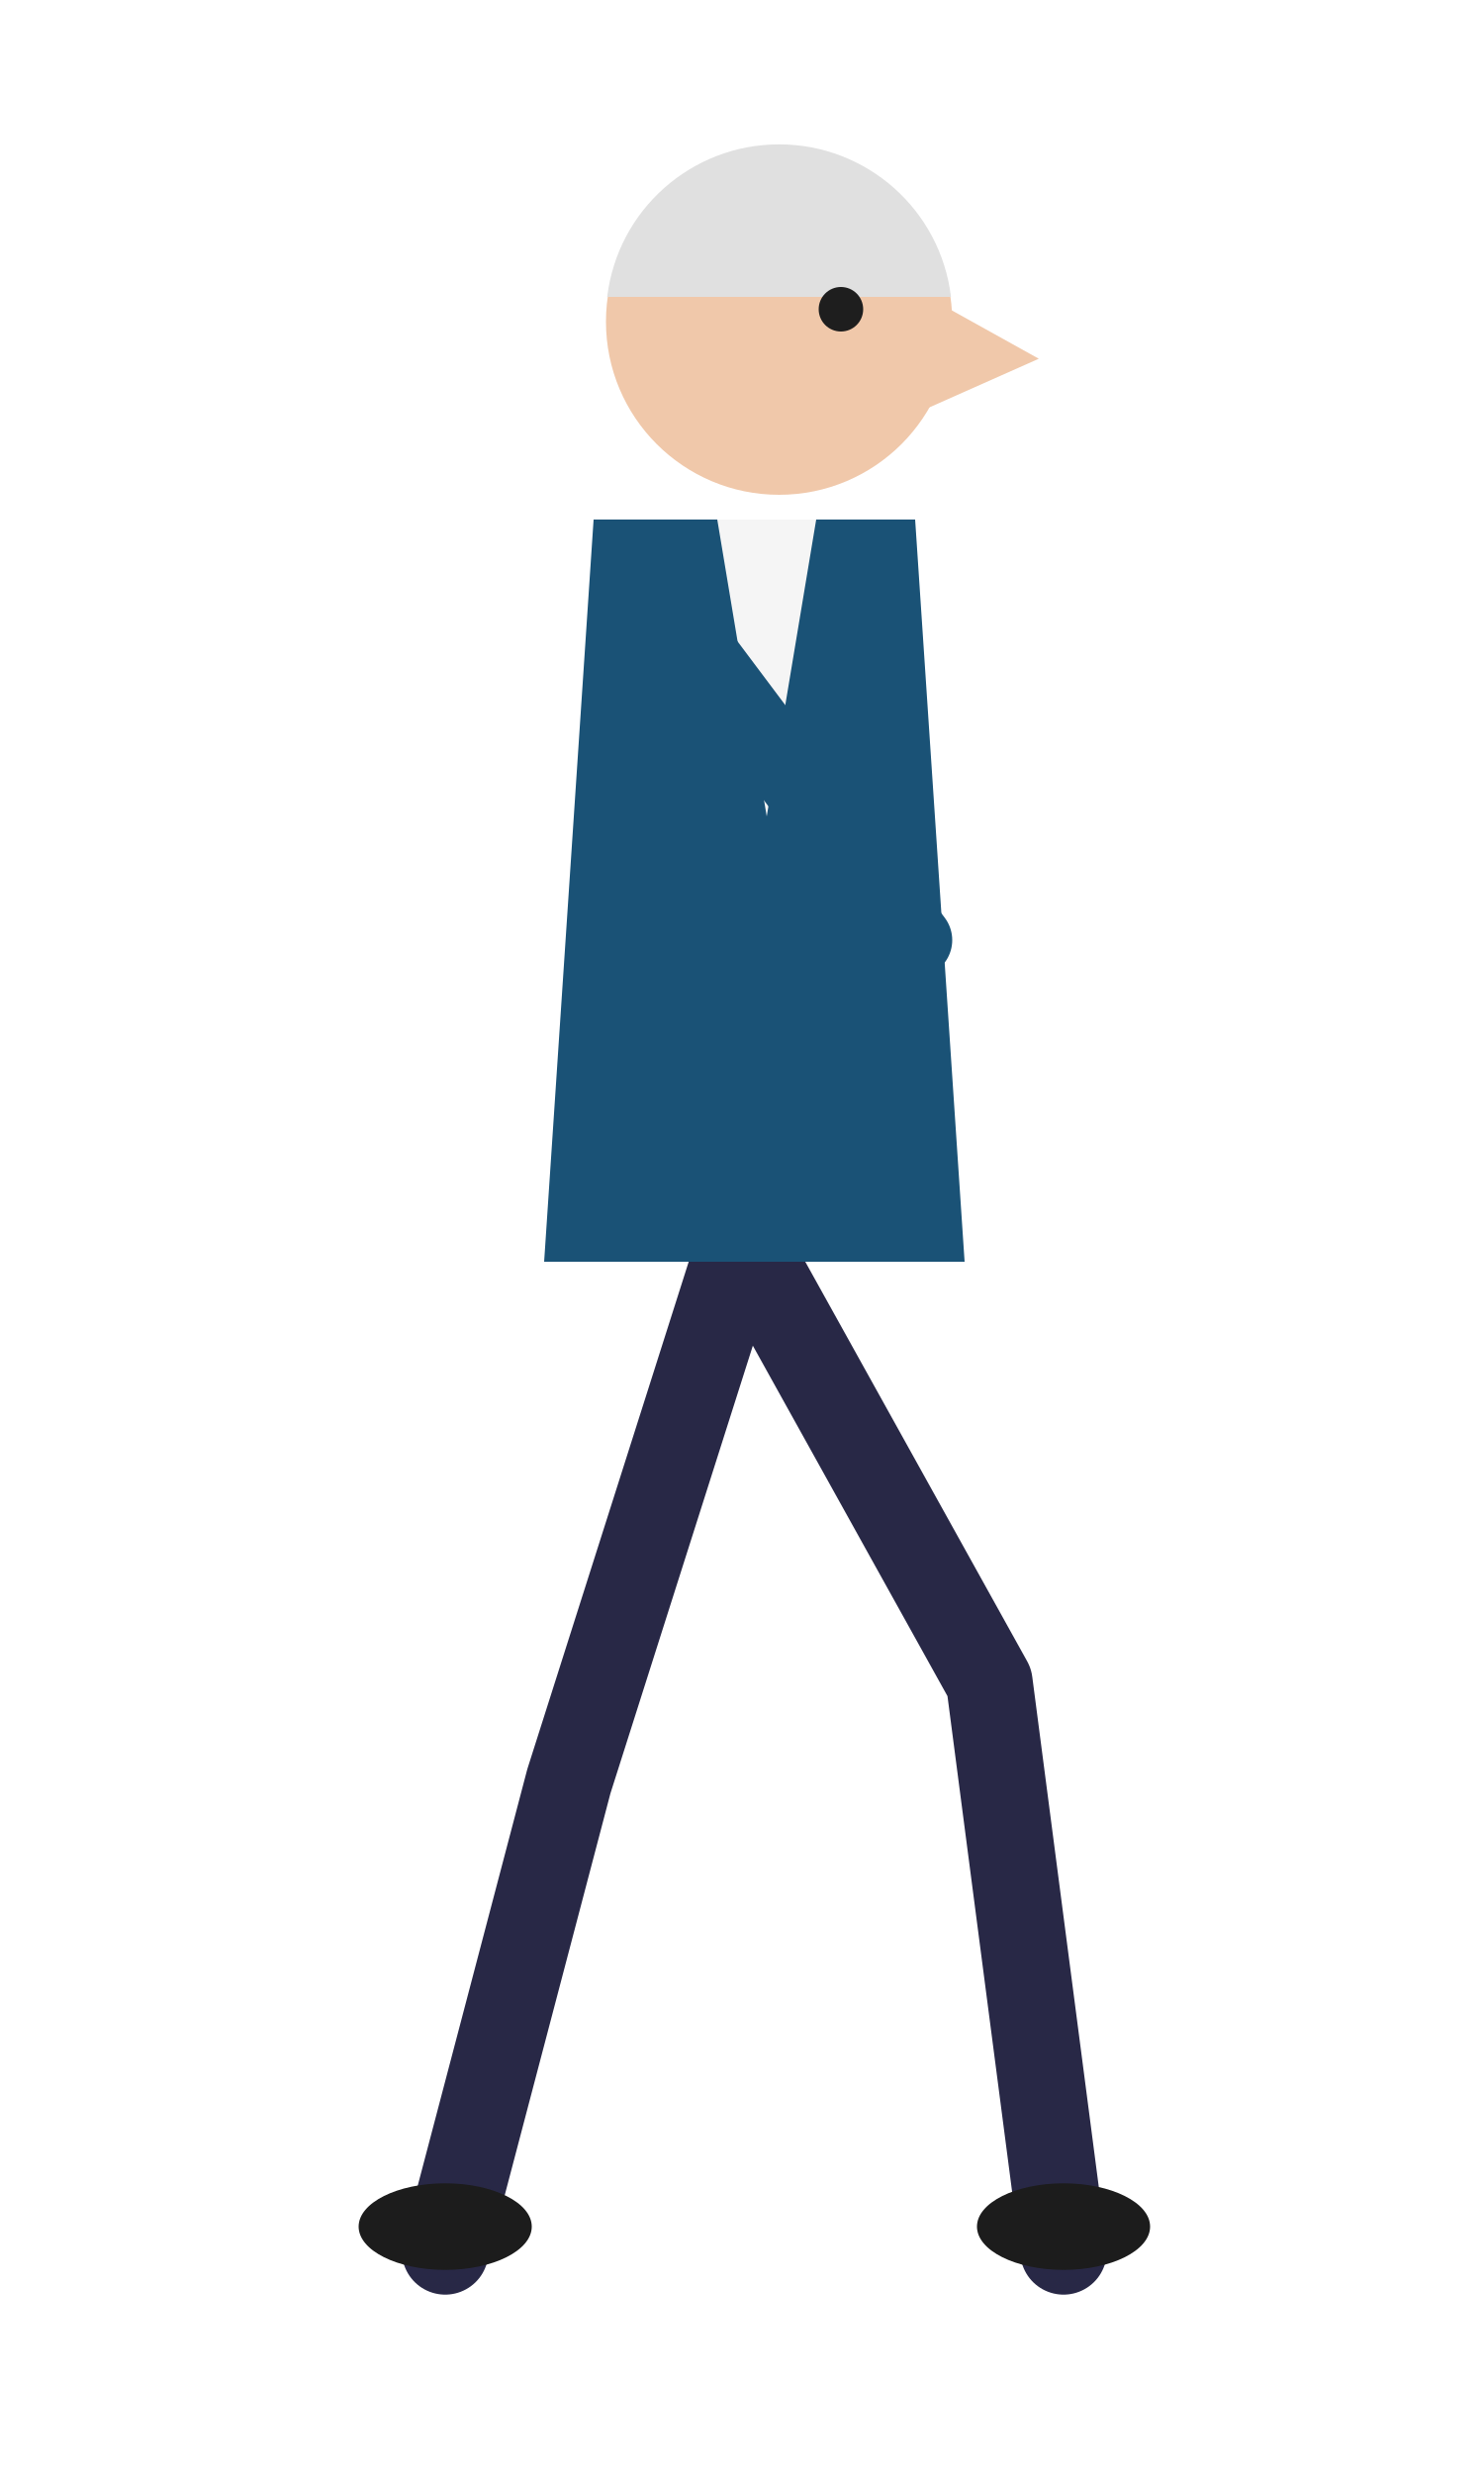
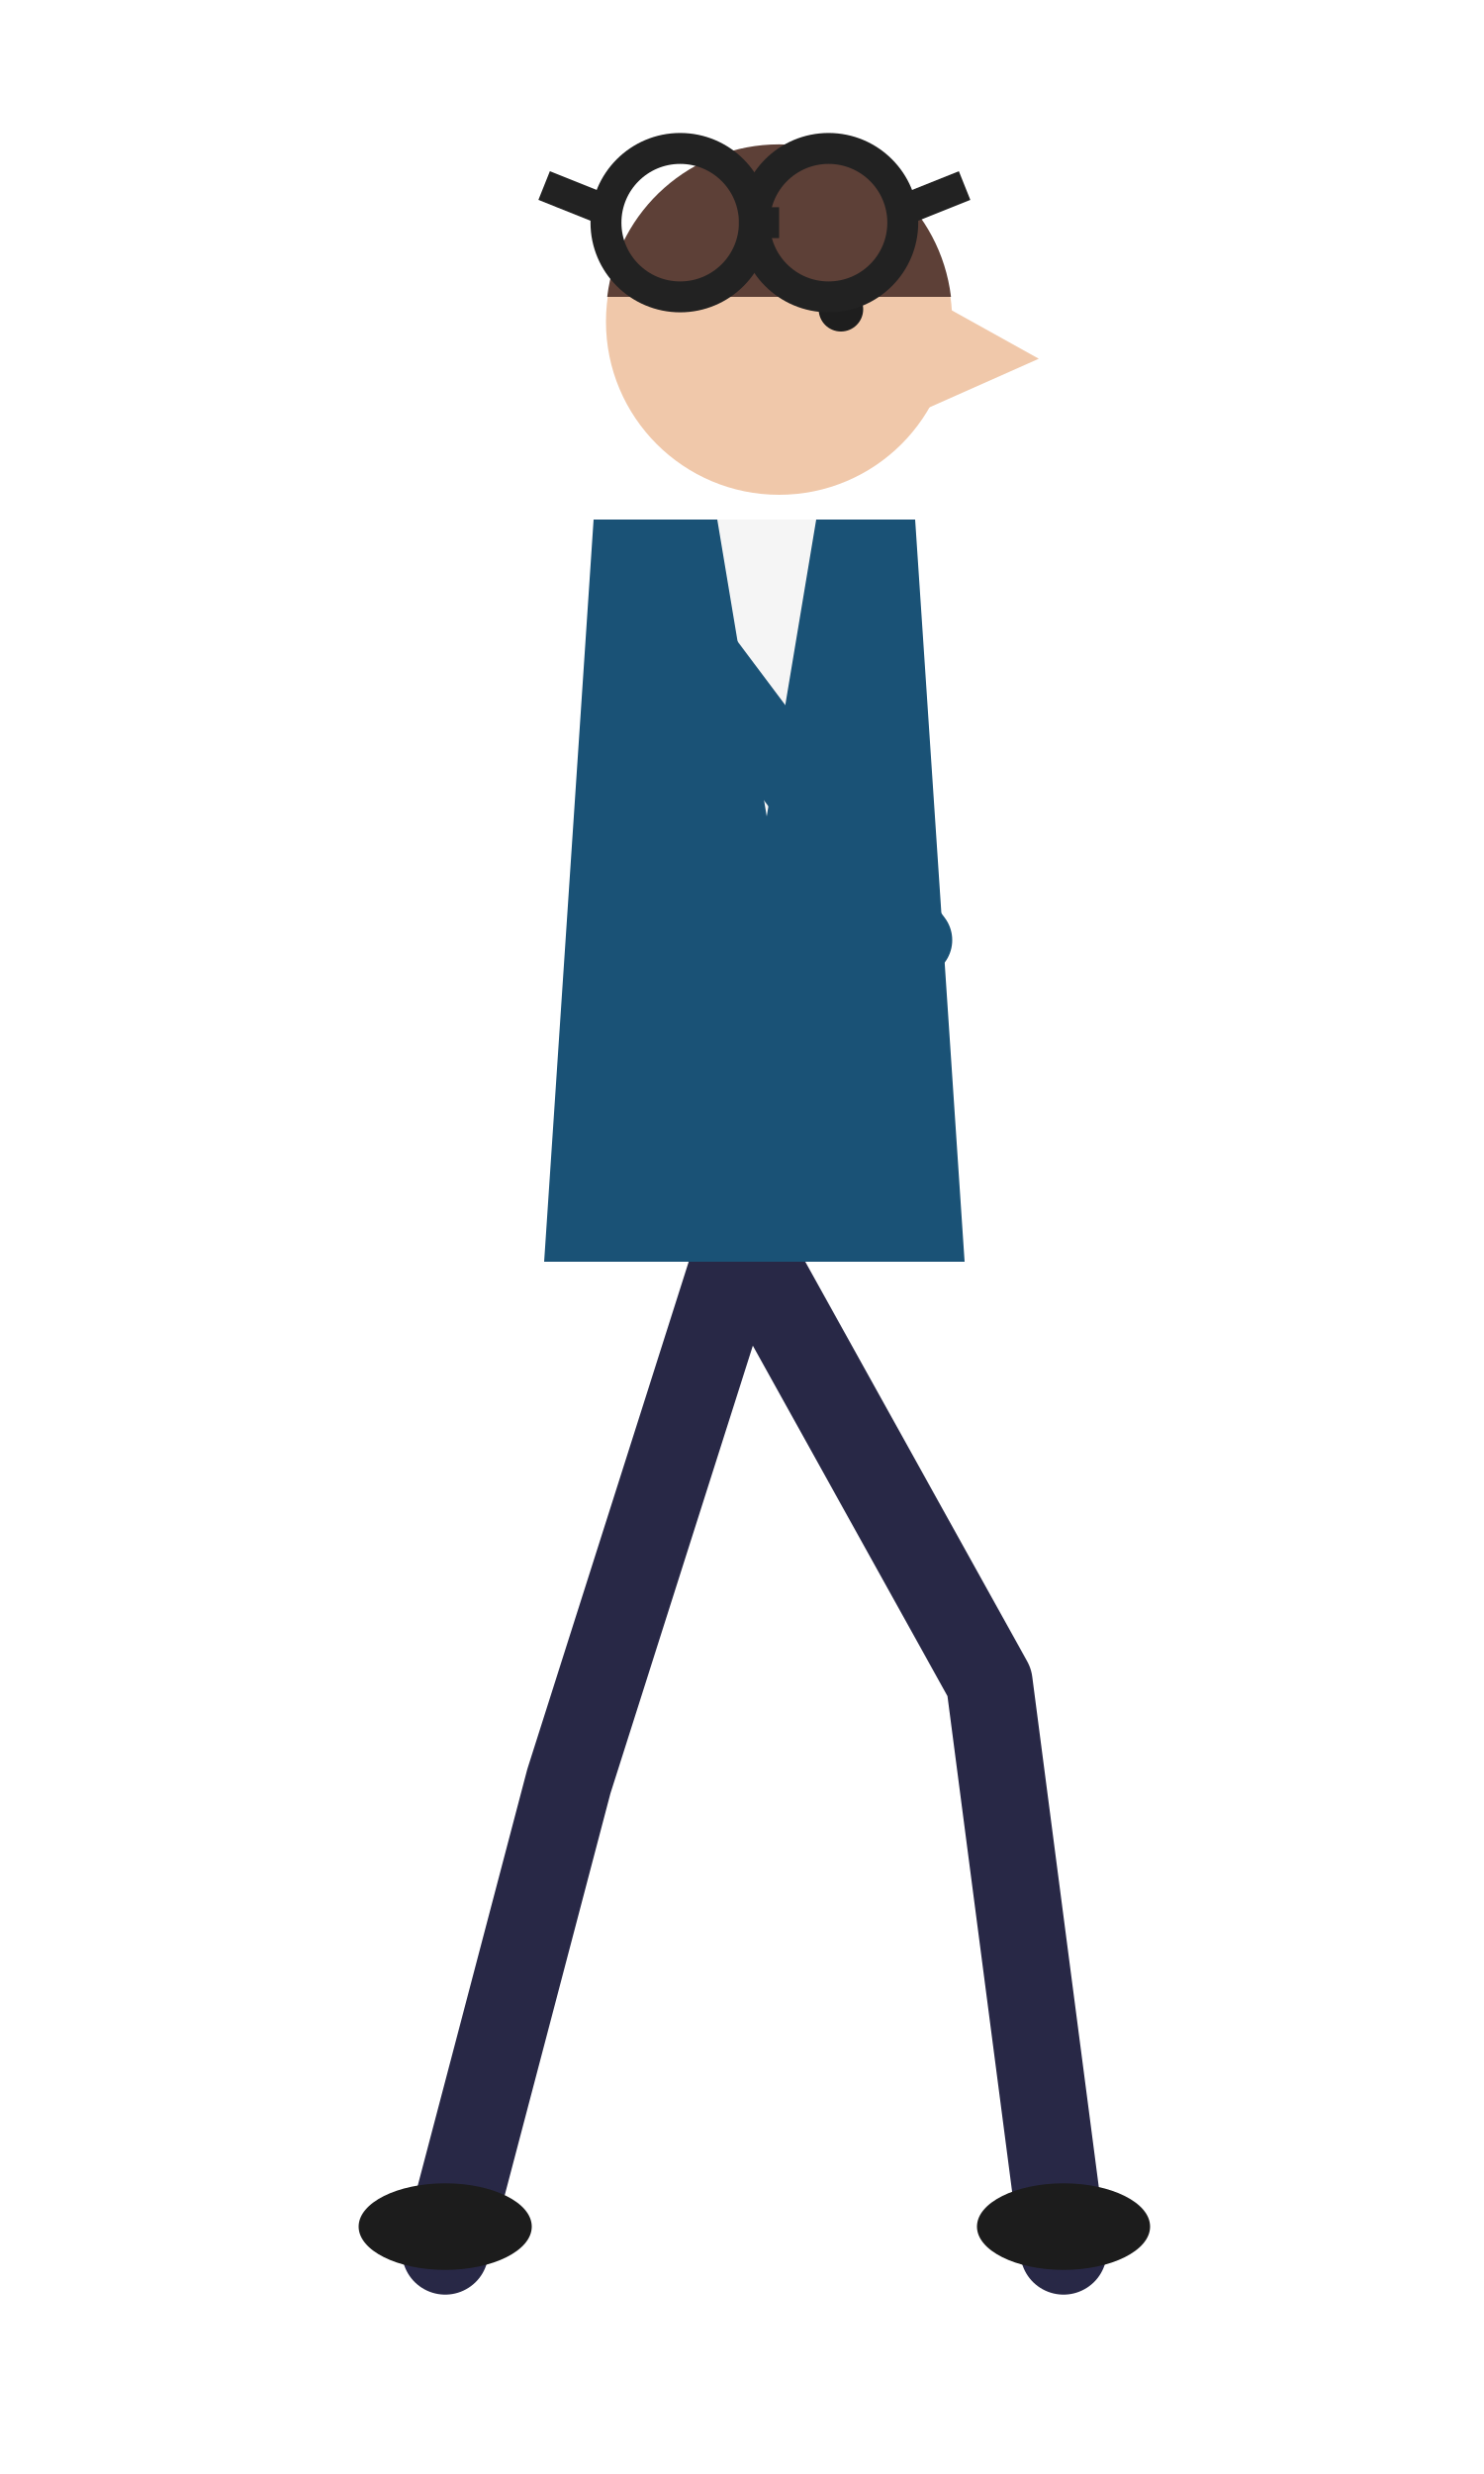
<svg xmlns="http://www.w3.org/2000/svg" viewBox="0 0 120 200" width="120" height="200">
  <g stroke="#282846" stroke-width="7" stroke-linecap="round" fill="none" stroke-linejoin="round">
    <path d="M60 100 L80 136 L86 182 M60 100 L46 144 L36 182" />
  </g>
  <ellipse cx="86" cy="180" rx="7" ry="3.5" fill="#1c1c1c" />
  <ellipse cx="36" cy="180" rx="7" ry="3.5" fill="#1c1c1c" />
  <path d="M48 42 L74 42 L78 102 L44 102 Z" fill="#1a5276" />
  <path d="M58 42 L66 42 L62 66 Z" fill="#f5f5f5" />
  <g stroke="#1a5276" stroke-width="6" stroke-linecap="round" fill="none">
    <path d="M56 52 L74 76" />
  </g>
  <circle cx="63" cy="26" r="14" fill="#f0c8aa" />
  <path d="M75 24 L84 29 L75 33 Z" fill="#f0c8aa" />
-   <path d="M49.1 24 A14 14 0 0 1 76.9 24 Z" fill="#e0e0e0" />
+   <path d="M49.1 24 A14 14 0 0 1 76.9 24 Z" fill="#5d4037" />
  <circle cx="68" cy="25" r="1.8" fill="#1e1e1e" />
+   <g stroke="#222" stroke-width="2.5" fill="none">
+     <circle cx="55" cy="18" r="6" />
+     <circle cx="67" cy="18" r="6" />
+     <path d="M61 18 L63 18 M49 17 L44 15 M73 17 L78 15" />
+   </g>
</svg>
